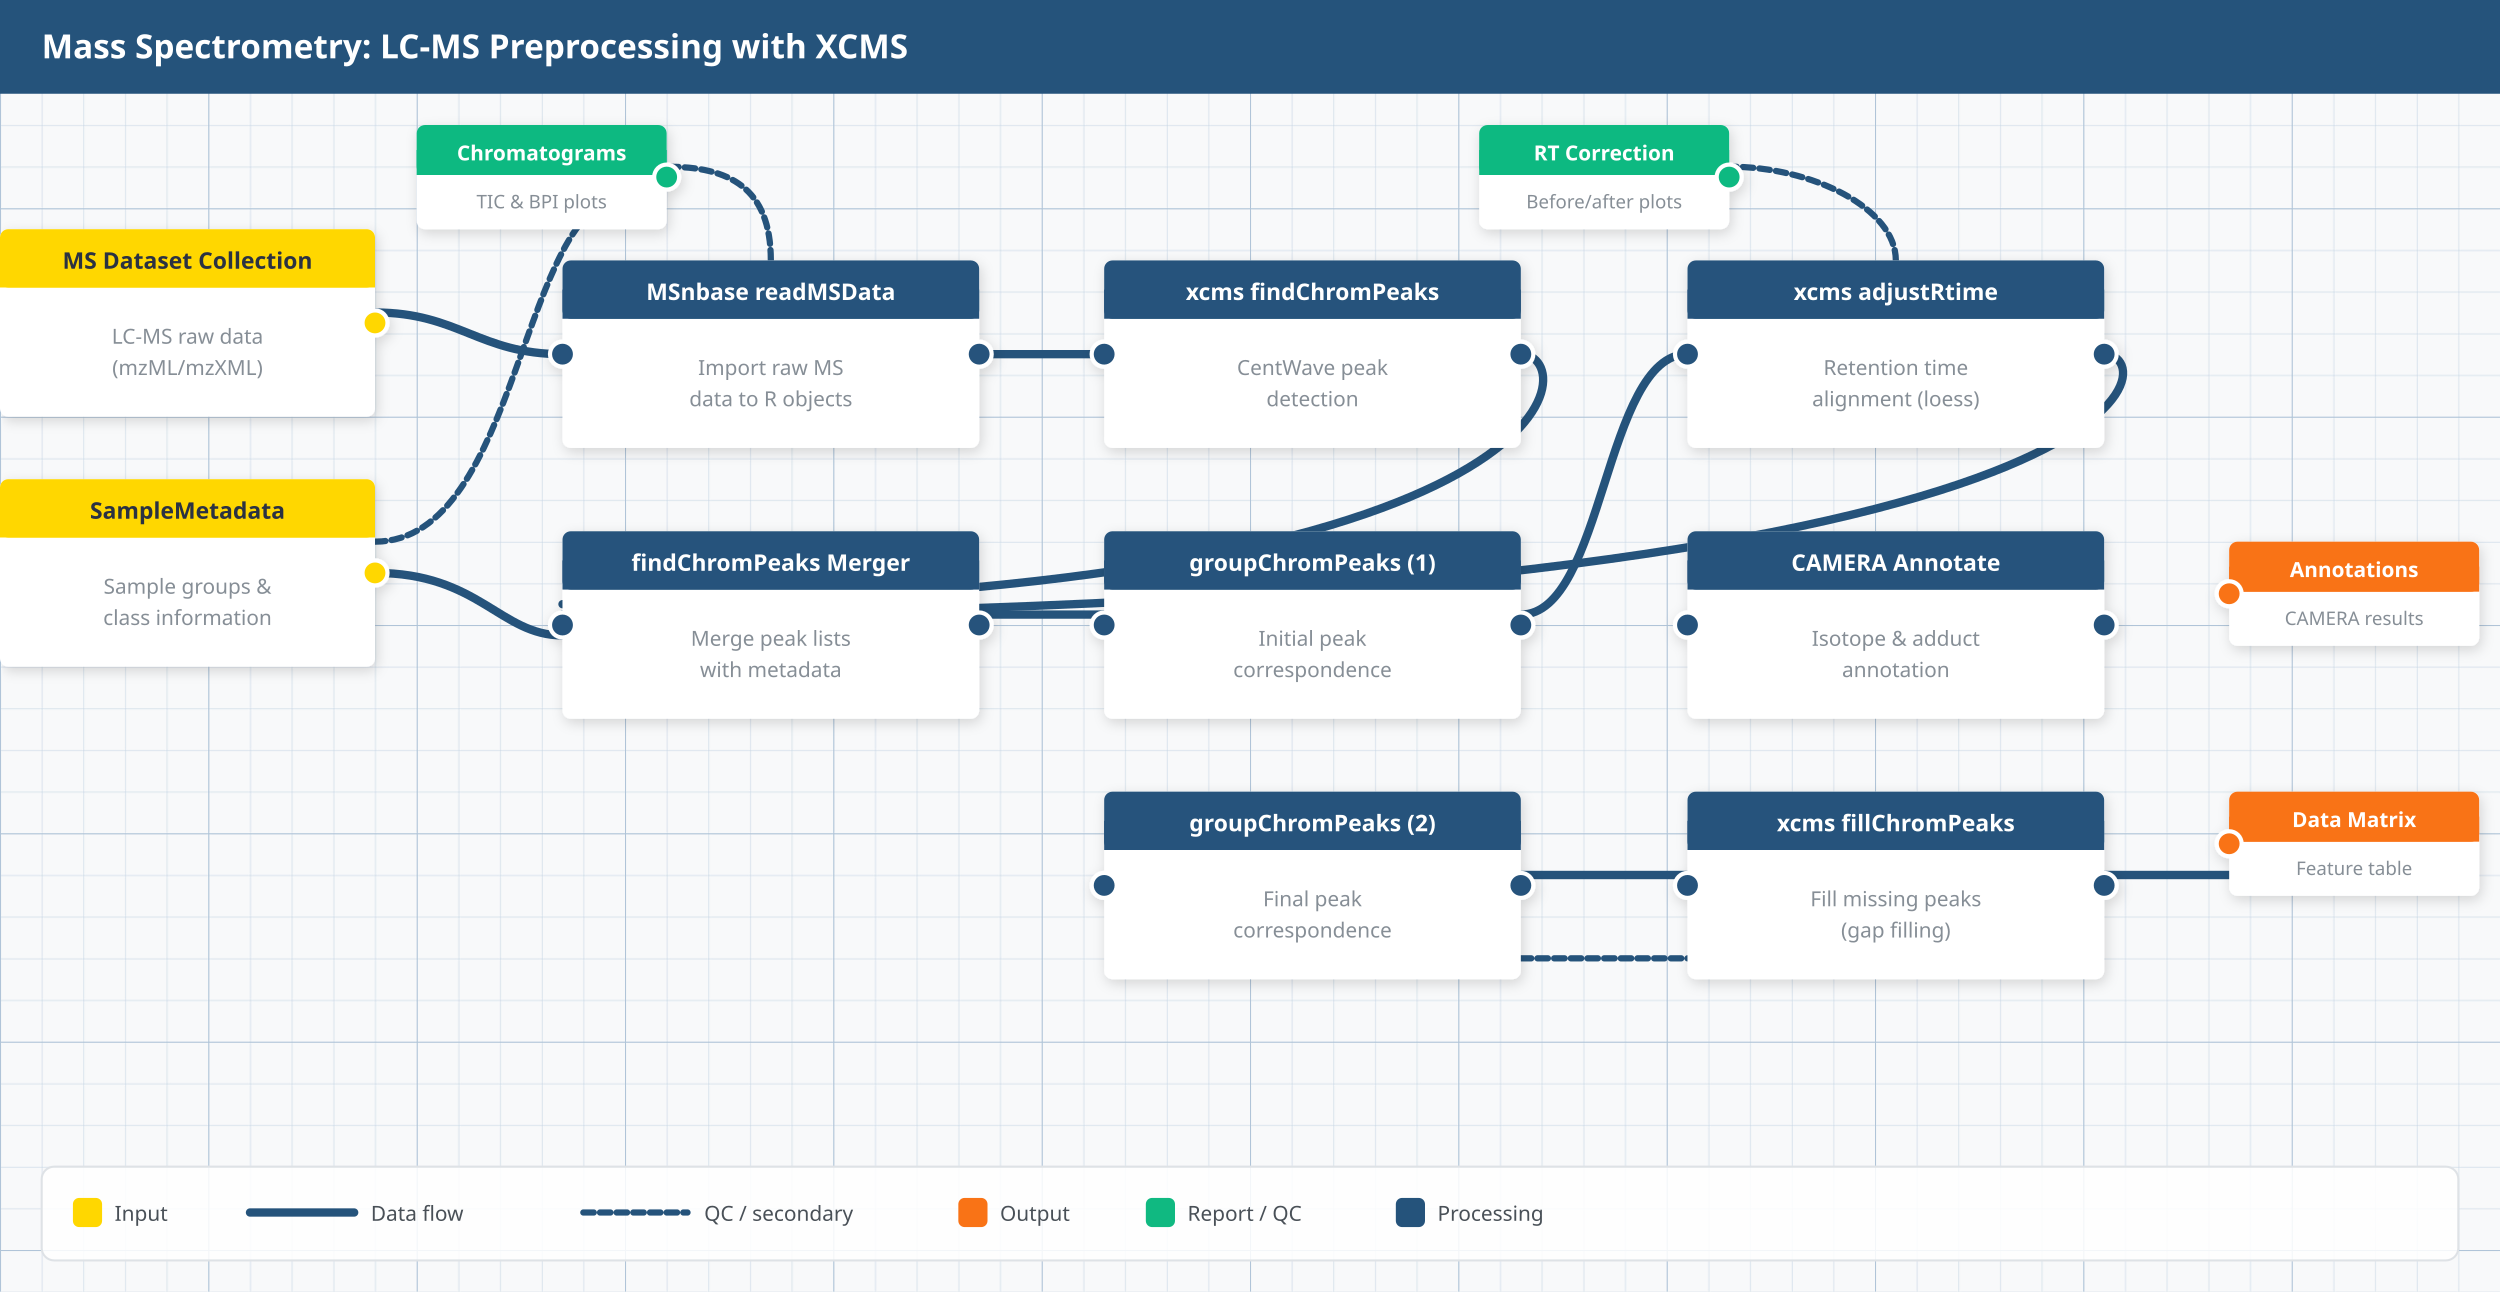
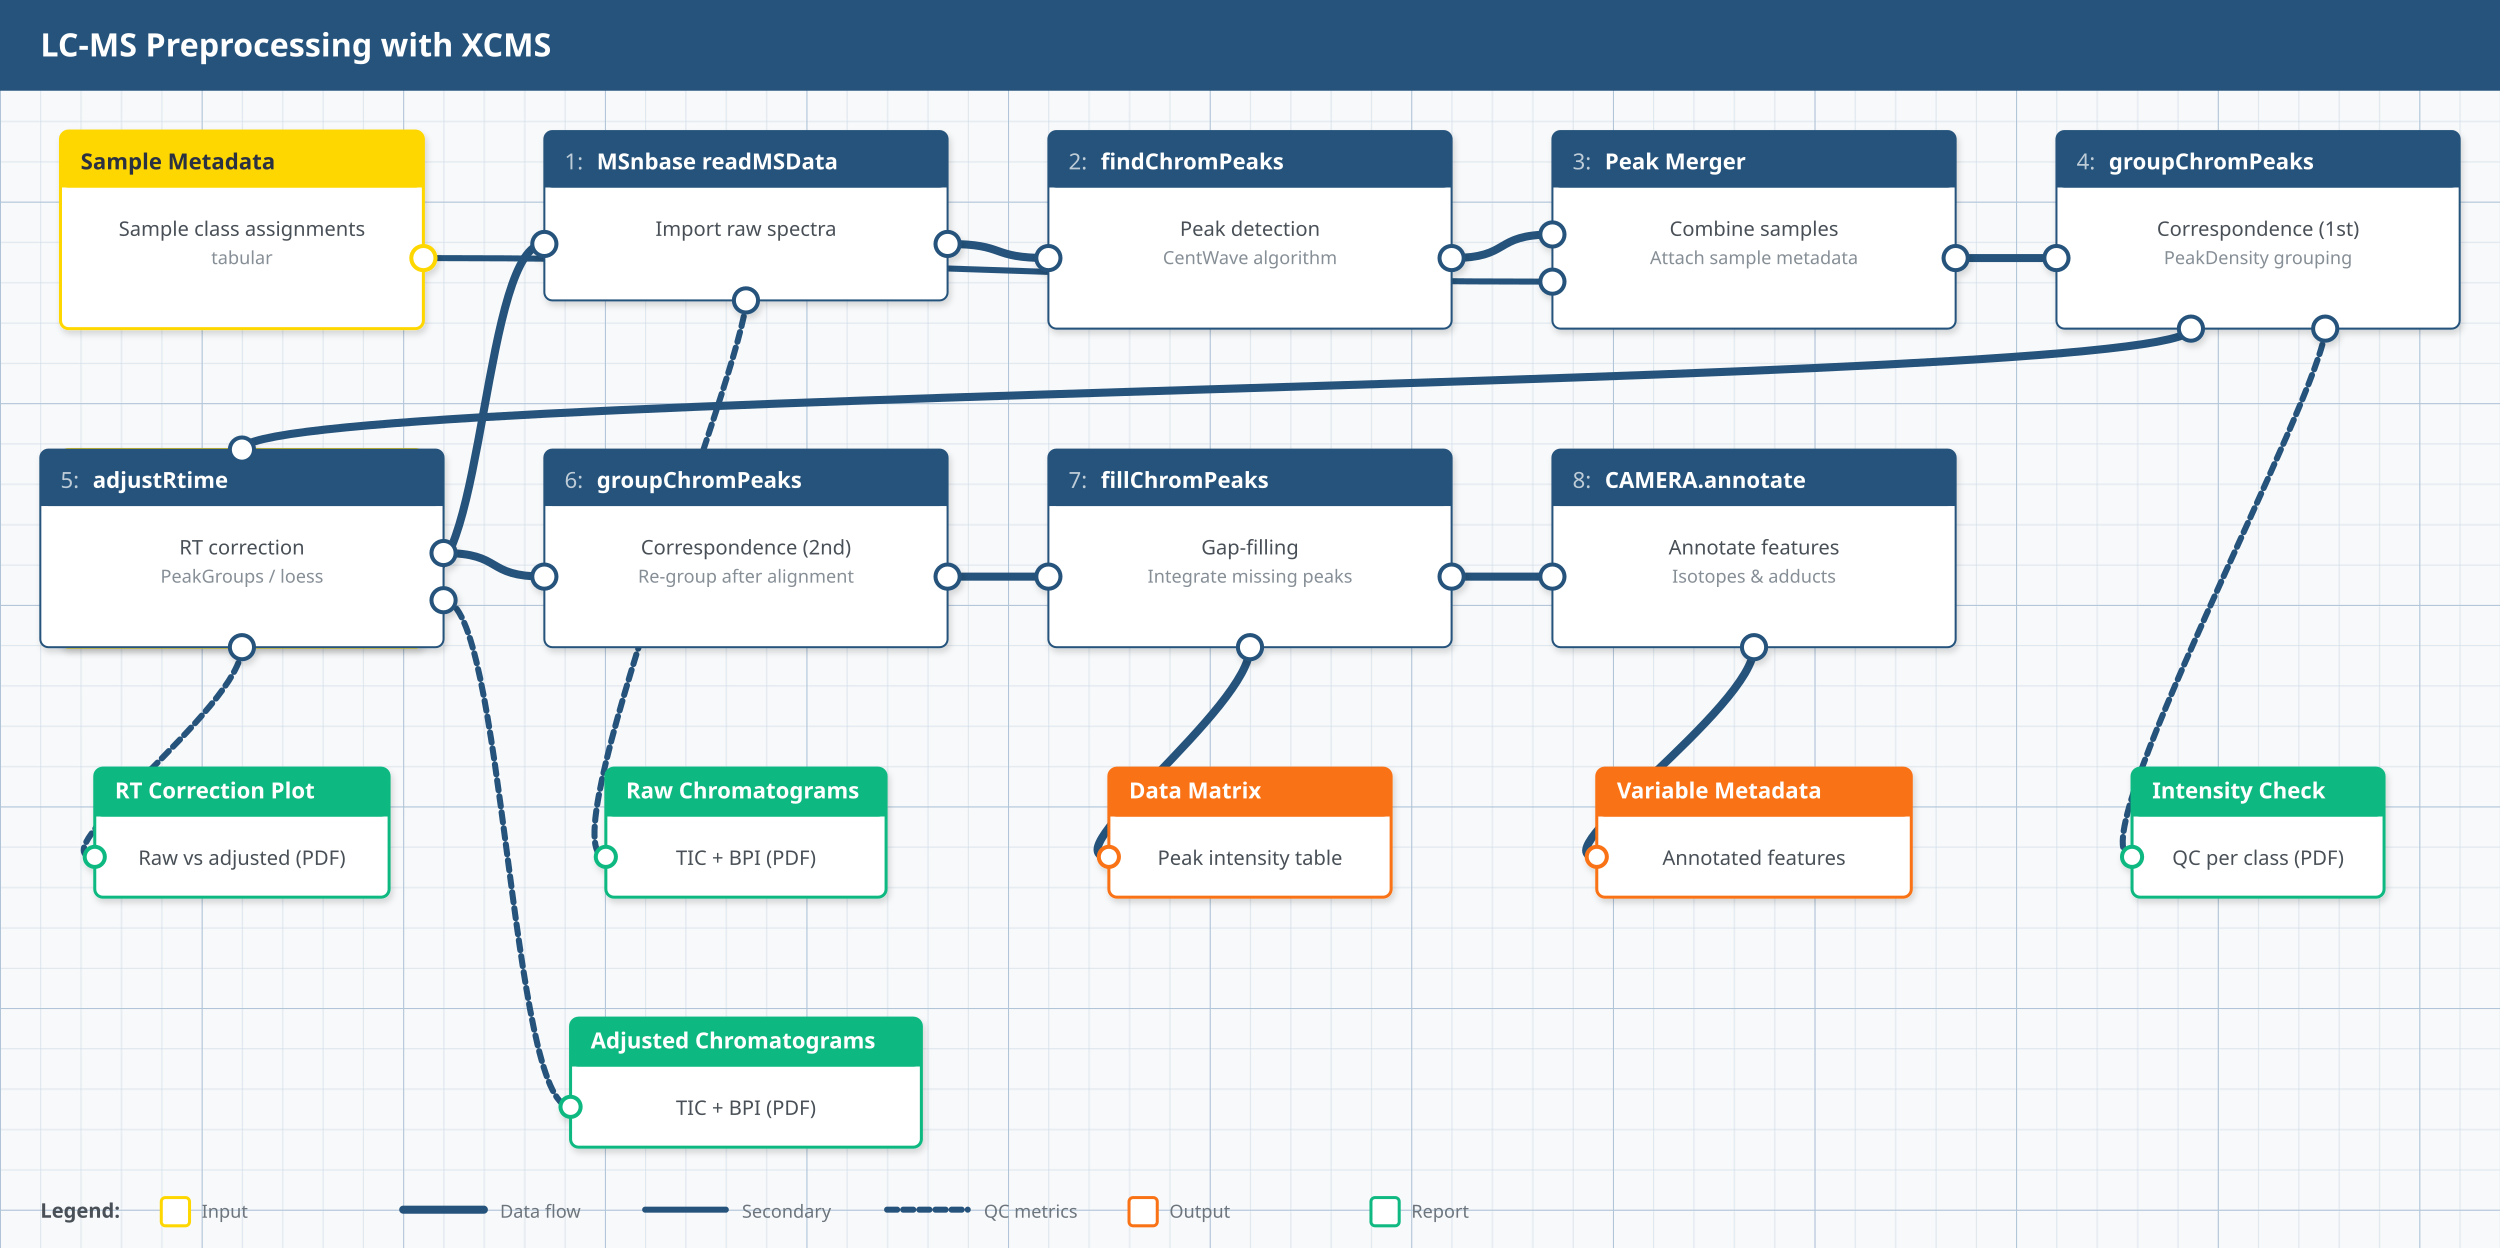
- <svg xmlns="http://www.w3.org/2000/svg" viewBox="0 0 1200 620" role="img" aria-label="LC-MS preprocessing with XCMS workflow diagram">
+ <svg xmlns="http://www.w3.org/2000/svg" viewBox="0 0 1240 619" aria-label="LC-MS Preprocessing with XCMS" role="img">
  <defs>
-     <pattern id="grid" width="20" height="20" patternUnits="userSpaceOnUse">
+     <pattern id="wd-grid" width="20" height="20" patternUnits="userSpaceOnUse">
      <path d="M 20 0 L 0 0 0 20" fill="none" stroke="#c5d5e4" stroke-width="0.5" />
    </pattern>
-     <pattern id="grid-major" width="100" height="100" patternUnits="userSpaceOnUse">
-       <rect width="100" height="100" fill="url(#grid)" />
+     <pattern id="wd-grid-major" width="100" height="100" patternUnits="userSpaceOnUse">
+       <rect width="100" height="100" fill="url(#wd-grid)" />
      <path d="M 100 0 L 0 0 0 100" fill="none" stroke="#b0c4d8" stroke-width="1" />
    </pattern>
-     <style>
-       .connection { stroke: #25537b; stroke-width: 4; fill: none; stroke-linecap: round; }
-       .connection-qc { stroke: #25537b; stroke-width: 3; fill: none; stroke-linecap: round; stroke-dasharray: 5 3; }
-       .connection-secondary { stroke: #25537b; stroke-width: 3; fill: none; stroke-linecap: round; }
-       .node-card { filter: drop-shadow(1px 2px 3px rgba(0,0,0,0.15)); }
-     </style>
+     <filter id="wd-shadow" x="-5%" y="-5%" width="115%" height="115%">
+       <feDropShadow dx="1" dy="2" stdDeviation="1.5" flood-opacity="0.15" />
+     </filter>
  </defs>
-   <rect width="1200" height="620" fill="#f8f9fa" />
-   <rect width="1200" height="620" fill="url(#grid-major)" />
-   <rect x="0" y="0" width="1200" height="45" fill="#25537b" />
-   <text x="20" y="28" font-family="system-ui, sans-serif" font-size="16" font-weight="600" fill="white">Mass Spectrometry: LC-MS Preprocessing with XCMS</text>
-   <path class="connection" d="M 180 150 C 220 150, 230 170, 270 170" />
-   <path class="connection" d="M 470 170 C 500 170, 500 170, 530 170" />
-   <path class="connection-qc" d="M 370 125 C 370 90, 350 80, 320 80" />
-   <path class="connection-qc" d="M 180 260 C 250 260, 250 95, 300 95" />
-   <path class="connection" d="M 730 170 C 760 170, 760 290, 270 290" />
-   <path class="connection" d="M 180 275 C 230 275, 240 305, 270 305" />
-   <path class="connection" d="M 470 295 C 500 295, 500 295, 530 295" />
-   <path class="connection" d="M 730 295 C 770 295, 770 170, 810 170" />
-   <path class="connection" d="M 1010 170 C 1040 170, 1040 295, 270 295" />
-   <path class="connection" d="M 730 420 C 770 420, 770 420, 810 420" />
-   <path class="connection" d="M 1010 420 C 1040 420, 1040 420, 1070 420" />
-   <path class="connection-qc" d="M 910 125 C 910 100, 870 80, 830 80" />
-   <path class="connection-qc" d="M 730 460 C 770 460, 770 460, 810 460" />
-   <g class="node-card" transform="translate(0, 110)">
-     <rect width="180" height="90" rx="4" fill="white" />
-     <rect width="180" height="28" rx="4" fill="#ffd700" />
-     <rect x="0" y="14" width="180" height="14" fill="#ffd700" />
-     <text x="90" y="19" font-family="system-ui, sans-serif" font-size="11" font-weight="600" fill="#2C3143" text-anchor="middle">MS Dataset Collection</text>
-     <text x="90" y="55" font-family="system-ui, sans-serif" font-size="10" fill="#868e96" text-anchor="middle">LC-MS raw data</text>
-     <text x="90" y="70" font-family="system-ui, sans-serif" font-size="10" fill="#868e96" text-anchor="middle">(mzML/mzXML)</text>
-     <circle cx="180" cy="45" r="6" fill="#ffd700" stroke="white" stroke-width="2" />
-   </g>
-   <g class="node-card" transform="translate(0, 230)">
-     <rect width="180" height="90" rx="4" fill="white" />
-     <rect width="180" height="28" rx="4" fill="#ffd700" />
-     <rect x="0" y="14" width="180" height="14" fill="#ffd700" />
-     <text x="90" y="19" font-family="system-ui, sans-serif" font-size="11" font-weight="600" fill="#2C3143" text-anchor="middle">SampleMetadata</text>
-     <text x="90" y="55" font-family="system-ui, sans-serif" font-size="10" fill="#868e96" text-anchor="middle">Sample groups &amp;</text>
-     <text x="90" y="70" font-family="system-ui, sans-serif" font-size="10" fill="#868e96" text-anchor="middle">class information</text>
-     <circle cx="180" cy="45" r="6" fill="#ffd700" stroke="white" stroke-width="2" />
-   </g>
-   <g class="node-card" transform="translate(270, 125)">
-     <rect width="200" height="90" rx="4" fill="white" />
-     <rect width="200" height="28" rx="4" fill="#25537b" />
-     <rect x="0" y="14" width="200" height="14" fill="#25537b" />
-     <text x="100" y="19" font-family="system-ui, sans-serif" font-size="11" font-weight="600" fill="white" text-anchor="middle">MSnbase readMSData</text>
-     <text x="100" y="55" font-family="system-ui, sans-serif" font-size="10" fill="#868e96" text-anchor="middle">Import raw MS</text>
-     <text x="100" y="70" font-family="system-ui, sans-serif" font-size="10" fill="#868e96" text-anchor="middle">data to R objects</text>
-     <circle cx="0" cy="45" r="6" fill="#25537b" stroke="white" stroke-width="2" />
-     <circle cx="200" cy="45" r="6" fill="#25537b" stroke="white" stroke-width="2" />
-   </g>
-   <g class="node-card" transform="translate(530, 125)">
-     <rect width="200" height="90" rx="4" fill="white" />
-     <rect width="200" height="28" rx="4" fill="#25537b" />
-     <rect x="0" y="14" width="200" height="14" fill="#25537b" />
-     <text x="100" y="19" font-family="system-ui, sans-serif" font-size="11" font-weight="600" fill="white" text-anchor="middle">xcms findChromPeaks</text>
-     <text x="100" y="55" font-family="system-ui, sans-serif" font-size="10" fill="#868e96" text-anchor="middle">CentWave peak</text>
-     <text x="100" y="70" font-family="system-ui, sans-serif" font-size="10" fill="#868e96" text-anchor="middle">detection</text>
-     <circle cx="0" cy="45" r="6" fill="#25537b" stroke="white" stroke-width="2" />
-     <circle cx="200" cy="45" r="6" fill="#25537b" stroke="white" stroke-width="2" />
-   </g>
-   <g class="node-card" transform="translate(270, 255)">
-     <rect width="200" height="90" rx="4" fill="white" />
-     <rect width="200" height="28" rx="4" fill="#25537b" />
-     <rect x="0" y="14" width="200" height="14" fill="#25537b" />
-     <text x="100" y="19" font-family="system-ui, sans-serif" font-size="11" font-weight="600" fill="white" text-anchor="middle">findChromPeaks Merger</text>
-     <text x="100" y="55" font-family="system-ui, sans-serif" font-size="10" fill="#868e96" text-anchor="middle">Merge peak lists</text>
-     <text x="100" y="70" font-family="system-ui, sans-serif" font-size="10" fill="#868e96" text-anchor="middle">with metadata</text>
-     <circle cx="0" cy="45" r="6" fill="#25537b" stroke="white" stroke-width="2" />
-     <circle cx="200" cy="45" r="6" fill="#25537b" stroke="white" stroke-width="2" />
-   </g>
-   <g class="node-card" transform="translate(530, 255)">
-     <rect width="200" height="90" rx="4" fill="white" />
-     <rect width="200" height="28" rx="4" fill="#25537b" />
-     <rect x="0" y="14" width="200" height="14" fill="#25537b" />
-     <text x="100" y="19" font-family="system-ui, sans-serif" font-size="11" font-weight="600" fill="white" text-anchor="middle">groupChromPeaks (1)</text>
-     <text x="100" y="55" font-family="system-ui, sans-serif" font-size="10" fill="#868e96" text-anchor="middle">Initial peak</text>
-     <text x="100" y="70" font-family="system-ui, sans-serif" font-size="10" fill="#868e96" text-anchor="middle">correspondence</text>
-     <circle cx="0" cy="45" r="6" fill="#25537b" stroke="white" stroke-width="2" />
-     <circle cx="200" cy="45" r="6" fill="#25537b" stroke="white" stroke-width="2" />
-   </g>
-   <g class="node-card" transform="translate(810, 125)">
-     <rect width="200" height="90" rx="4" fill="white" />
-     <rect width="200" height="28" rx="4" fill="#25537b" />
-     <rect x="0" y="14" width="200" height="14" fill="#25537b" />
-     <text x="100" y="19" font-family="system-ui, sans-serif" font-size="11" font-weight="600" fill="white" text-anchor="middle">xcms adjustRtime</text>
-     <text x="100" y="55" font-family="system-ui, sans-serif" font-size="10" fill="#868e96" text-anchor="middle">Retention time</text>
-     <text x="100" y="70" font-family="system-ui, sans-serif" font-size="10" fill="#868e96" text-anchor="middle">alignment (loess)</text>
-     <circle cx="0" cy="45" r="6" fill="#25537b" stroke="white" stroke-width="2" />
-     <circle cx="200" cy="45" r="6" fill="#25537b" stroke="white" stroke-width="2" />
-   </g>
-   <g class="node-card" transform="translate(530, 380)">
-     <rect width="200" height="90" rx="4" fill="white" />
-     <rect width="200" height="28" rx="4" fill="#25537b" />
-     <rect x="0" y="14" width="200" height="14" fill="#25537b" />
-     <text x="100" y="19" font-family="system-ui, sans-serif" font-size="11" font-weight="600" fill="white" text-anchor="middle">groupChromPeaks (2)</text>
-     <text x="100" y="55" font-family="system-ui, sans-serif" font-size="10" fill="#868e96" text-anchor="middle">Final peak</text>
-     <text x="100" y="70" font-family="system-ui, sans-serif" font-size="10" fill="#868e96" text-anchor="middle">correspondence</text>
-     <circle cx="0" cy="45" r="6" fill="#25537b" stroke="white" stroke-width="2" />
-     <circle cx="200" cy="45" r="6" fill="#25537b" stroke="white" stroke-width="2" />
-   </g>
-   <g class="node-card" transform="translate(810, 380)">
-     <rect width="200" height="90" rx="4" fill="white" />
-     <rect width="200" height="28" rx="4" fill="#25537b" />
-     <rect x="0" y="14" width="200" height="14" fill="#25537b" />
-     <text x="100" y="19" font-family="system-ui, sans-serif" font-size="11" font-weight="600" fill="white" text-anchor="middle">xcms fillChromPeaks</text>
-     <text x="100" y="55" font-family="system-ui, sans-serif" font-size="10" fill="#868e96" text-anchor="middle">Fill missing peaks</text>
-     <text x="100" y="70" font-family="system-ui, sans-serif" font-size="10" fill="#868e96" text-anchor="middle">(gap filling)</text>
-     <circle cx="0" cy="45" r="6" fill="#25537b" stroke="white" stroke-width="2" />
-     <circle cx="200" cy="45" r="6" fill="#25537b" stroke="white" stroke-width="2" />
-   </g>
-   <g class="node-card" transform="translate(810, 255)">
-     <rect width="200" height="90" rx="4" fill="white" />
-     <rect width="200" height="28" rx="4" fill="#25537b" />
-     <rect x="0" y="14" width="200" height="14" fill="#25537b" />
-     <text x="100" y="19" font-family="system-ui, sans-serif" font-size="11" font-weight="600" fill="white" text-anchor="middle">CAMERA Annotate</text>
-     <text x="100" y="55" font-family="system-ui, sans-serif" font-size="10" fill="#868e96" text-anchor="middle">Isotope &amp; adduct</text>
-     <text x="100" y="70" font-family="system-ui, sans-serif" font-size="10" fill="#868e96" text-anchor="middle">annotation</text>
-     <circle cx="0" cy="45" r="6" fill="#25537b" stroke="white" stroke-width="2" />
-     <circle cx="200" cy="45" r="6" fill="#25537b" stroke="white" stroke-width="2" />
-   </g>
-   <g class="node-card" transform="translate(200, 60)">
-     <rect width="120" height="50" rx="4" fill="white" />
-     <rect width="120" height="24" rx="4" fill="#10b981" />
-     <rect x="0" y="12" width="120" height="12" fill="#10b981" />
-     <text x="60" y="17" font-family="system-ui, sans-serif" font-size="10" font-weight="600" fill="white" text-anchor="middle">Chromatograms</text>
-     <text x="60" y="40" font-family="system-ui, sans-serif" font-size="9" fill="#868e96" text-anchor="middle">TIC &amp; BPI plots</text>
-     <circle cx="120" cy="25" r="6" fill="#10b981" stroke="white" stroke-width="2" />
-   </g>
-   <g class="node-card" transform="translate(710, 60)">
-     <rect width="120" height="50" rx="4" fill="white" />
-     <rect width="120" height="24" rx="4" fill="#10b981" />
-     <rect x="0" y="12" width="120" height="12" fill="#10b981" />
-     <text x="60" y="17" font-family="system-ui, sans-serif" font-size="10" font-weight="600" fill="white" text-anchor="middle">RT Correction</text>
-     <text x="60" y="40" font-family="system-ui, sans-serif" font-size="9" fill="#868e96" text-anchor="middle">Before/after plots</text>
-     <circle cx="120" cy="25" r="6" fill="#10b981" stroke="white" stroke-width="2" />
-   </g>
-   <g class="node-card" transform="translate(1070, 380)">
-     <rect width="120" height="50" rx="4" fill="white" />
-     <rect width="120" height="24" rx="4" fill="#f97316" />
-     <rect x="0" y="12" width="120" height="12" fill="#f97316" />
-     <text x="60" y="17" font-family="system-ui, sans-serif" font-size="10" font-weight="600" fill="white" text-anchor="middle">Data Matrix</text>
-     <text x="60" y="40" font-family="system-ui, sans-serif" font-size="9" fill="#868e96" text-anchor="middle">Feature table</text>
-     <circle cx="0" cy="25" r="6" fill="#f97316" stroke="white" stroke-width="2" />
-   </g>
-   <g class="node-card" transform="translate(1070, 260)">
-     <rect width="120" height="50" rx="4" fill="white" />
-     <rect width="120" height="24" rx="4" fill="#f97316" />
-     <rect x="0" y="12" width="120" height="12" fill="#f97316" />
-     <text x="60" y="17" font-family="system-ui, sans-serif" font-size="10" font-weight="600" fill="white" text-anchor="middle">Annotations</text>
-     <text x="60" y="40" font-family="system-ui, sans-serif" font-size="9" fill="#868e96" text-anchor="middle">CAMERA results</text>
-     <circle cx="0" cy="25" r="6" fill="#f97316" stroke="white" stroke-width="2" />
-   </g>
-   <g transform="translate(20, 560)">
-     <rect width="1160" height="45" rx="6" fill="white" fill-opacity="0.85" stroke="#dee2e6" />
-     <rect x="15" y="15" width="14" height="14" rx="3" fill="#ffd700" />
-     <text x="35" y="26" font-family="system-ui, sans-serif" font-size="10" fill="#495057">Input</text>
-     <line x1="100" y1="22" x2="150" y2="22" stroke="#25537b" stroke-width="4" stroke-linecap="round" />
-     <text x="158" y="26" font-family="system-ui, sans-serif" font-size="10" fill="#495057">Data flow</text>
-     <line x1="260" y1="22" x2="310" y2="22" stroke="#25537b" stroke-width="3" stroke-linecap="round" stroke-dasharray="5 3" />
-     <text x="318" y="26" font-family="system-ui, sans-serif" font-size="10" fill="#495057">QC / secondary</text>
-     <rect x="440" y="15" width="14" height="14" rx="3" fill="#f97316" />
-     <text x="460" y="26" font-family="system-ui, sans-serif" font-size="10" fill="#495057">Output</text>
-     <rect x="530" y="15" width="14" height="14" rx="3" fill="#10b981" />
-     <text x="550" y="26" font-family="system-ui, sans-serif" font-size="10" fill="#495057">Report / QC</text>
-     <rect x="650" y="15" width="14" height="14" rx="3" fill="#25537b" />
-     <text x="670" y="26" font-family="system-ui, sans-serif" font-size="10" fill="#495057">Processing</text>
+   <rect width="1240" height="619" fill="#f8f9fa" />
+   <rect width="1240" height="619" fill="url(#wd-grid-major)" />
+   <rect x="0" y="0" width="1240" height="45" fill="#25537b" />
+   <text x="20" y="28" font-family="system-ui, sans-serif" font-size="16" font-weight="600" fill="white">LC-MS Preprocessing with XCMS</text>
+   <path d="M 210.0 286.0 C 240.0 286.0, 240.0 121.0, 270.0 121.0" stroke="#25537b" fill="none" stroke-linecap="round" stroke-width="4" />
+   <path d="M 470.0 121.0 C 500.0 121.0, 490.0 128.0, 520.0 128.0" stroke="#25537b" fill="none" stroke-linecap="round" stroke-width="4" />
+   <path d="M 720.0 128.0 C 750.0 128.0, 740.0 116.3, 770.0 116.3" stroke="#25537b" fill="none" stroke-linecap="round" stroke-width="4" />
+   <path d="M 210.0 128.0 C 434.0 128.0, 546.0 139.7, 770.0 139.7" stroke="#25537b" fill="none" stroke-linecap="round" stroke-width="3" />
+   <path d="M 970.0 128.0 C 1000.0 128.0, 990.0 128.0, 1020.0 128.0" stroke="#25537b" fill="none" stroke-linecap="round" stroke-width="4" />
+   <path d="M 1086.7 163.0 C 1086.7 193.0, 120.0 193.0, 120.0 223.0" stroke="#25537b" fill="none" stroke-linecap="round" stroke-width="4" />
+   <path d="M 220.0 274.3 C 250.0 274.3, 240.0 286.0, 270.0 286.0" stroke="#25537b" fill="none" stroke-linecap="round" stroke-width="4" />
+   <path d="M 470.0 286.0 C 500.0 286.0, 490.0 286.0, 520.0 286.0" stroke="#25537b" fill="none" stroke-linecap="round" stroke-width="4" />
+   <path d="M 720.0 286.0 C 750.0 286.0, 740.0 286.0, 770.0 286.0" stroke="#25537b" fill="none" stroke-linecap="round" stroke-width="4" />
+   <path d="M 370.0 149.0 C 370.0 179.0, 270.5 425.0, 300.5 425.0" stroke="#25537b" fill="none" stroke-linecap="round" stroke-width="3" stroke-dasharray="5 3" />
+   <path d="M 120.0 321.0 C 120.0 351.0, 17.0 425.0, 47.0 425.0" stroke="#25537b" fill="none" stroke-linecap="round" stroke-width="3" stroke-dasharray="5 3" />
+   <path d="M 220.0 297.7 C 250.0 297.7, 253.0 549.0, 283.0 549.0" stroke="#25537b" fill="none" stroke-linecap="round" stroke-width="3" stroke-dasharray="5 3" />
+   <path d="M 1153.3 163.0 C 1153.3 193.0, 1027.5 425.0, 1057.5 425.0" stroke="#25537b" fill="none" stroke-linecap="round" stroke-width="3" stroke-dasharray="5 3" />
+   <path d="M 620.0 321.0 C 620.0 351.0, 520.0 425.0, 550.0 425.0" stroke="#25537b" fill="none" stroke-linecap="round" stroke-width="4" />
+   <path d="M 870.0 321.0 C 870.0 351.0, 762.0 425.0, 792.0 425.0" stroke="#25537b" fill="none" stroke-linecap="round" stroke-width="4" />
+   <g filter="url(#wd-shadow)" transform="translate(30.0, 65.0)">
+     <rect width="180.0" height="98.0" rx="4" fill="white" stroke="#ffd700" stroke-width="1.5" />
+     <rect width="180.0" height="28" rx="4" fill="#ffd700" />
+     <rect x="0" y="24" width="180.0" height="4" fill="#ffd700" />
+     <text x="10" y="19" font-family="system-ui, sans-serif" font-size="11" font-weight="600" fill="#2C3143">Sample Metadata</text>
+     <text x="90.0" y="52" text-anchor="middle" font-family="system-ui, sans-serif" font-size="10" fill="#495057">Sample class assignments</text>
+     <text x="90.0" y="66" text-anchor="middle" font-family="system-ui, sans-serif" font-size="9" fill="#868e96">tabular</text>
+     <circle cx="180.0" cy="63.0" r="6" fill="white" stroke="#ffd700" stroke-width="2" />
+   </g>
+   <g filter="url(#wd-shadow)" transform="translate(30.0, 223.0)">
+     <rect width="180.0" height="98.0" rx="4" fill="white" stroke="#ffd700" stroke-width="1.5" />
+     <rect width="180.0" height="28" rx="4" fill="#ffd700" />
+     <rect x="0" y="24" width="180.0" height="4" fill="#ffd700" />
+     <text x="10" y="19" font-family="system-ui, sans-serif" font-size="11" font-weight="600" fill="#2C3143">MS Dataset Collection</text>
+     <text x="90.0" y="52" text-anchor="middle" font-family="system-ui, sans-serif" font-size="10" fill="#495057">Raw mass-spec files</text>
+     <text x="90.0" y="66" text-anchor="middle" font-family="system-ui, sans-serif" font-size="9" fill="#868e96">mzML / mzXML / netCDF</text>
+     <circle cx="180.0" cy="63.0" r="6" fill="white" stroke="#ffd700" stroke-width="2" />
+   </g>
+   <g filter="url(#wd-shadow)" transform="translate(270.0, 65.0)">
+     <rect width="200.0" height="84.0" rx="4" fill="white" stroke="#25537b" stroke-width="1" />
+     <rect width="200.0" height="28" rx="4" fill="#25537b" />
+     <rect x="0" y="24" width="200.0" height="4" fill="#25537b" />
+     <text x="10" y="19" font-family="system-ui, sans-serif" font-size="11" fill="rgba(255,255,255,0.7)">1:</text>
+     <text x="26" y="19" font-family="system-ui, sans-serif" font-size="11" font-weight="600" fill="white">MSnbase readMSData</text>
+     <text x="100.0" y="52" text-anchor="middle" font-family="system-ui, sans-serif" font-size="10" fill="#495057">Import raw spectra</text>
+     <circle cx="0.0" cy="56.0" r="6" fill="white" stroke="#25537b" stroke-width="2" />
+     <circle cx="200.0" cy="56.0" r="6" fill="white" stroke="#25537b" stroke-width="2" />
+     <circle cx="100.0" cy="84.0" r="6" fill="white" stroke="#25537b" stroke-width="2" />
+   </g>
+   <g filter="url(#wd-shadow)" transform="translate(520.0, 65.0)">
+     <rect width="200.0" height="98.0" rx="4" fill="white" stroke="#25537b" stroke-width="1" />
+     <rect width="200.0" height="28" rx="4" fill="#25537b" />
+     <rect x="0" y="24" width="200.0" height="4" fill="#25537b" />
+     <text x="10" y="19" font-family="system-ui, sans-serif" font-size="11" fill="rgba(255,255,255,0.7)">2:</text>
+     <text x="26" y="19" font-family="system-ui, sans-serif" font-size="11" font-weight="600" fill="white">findChromPeaks</text>
+     <text x="100.0" y="52" text-anchor="middle" font-family="system-ui, sans-serif" font-size="10" fill="#495057">Peak detection</text>
+     <text x="100.0" y="66" text-anchor="middle" font-family="system-ui, sans-serif" font-size="9" fill="#868e96">CentWave algorithm</text>
+     <circle cx="0.0" cy="63.0" r="6" fill="white" stroke="#25537b" stroke-width="2" />
+     <circle cx="200.0" cy="63.0" r="6" fill="white" stroke="#25537b" stroke-width="2" />
+   </g>
+   <g filter="url(#wd-shadow)" transform="translate(770.0, 65.0)">
+     <rect width="200.0" height="98.0" rx="4" fill="white" stroke="#25537b" stroke-width="1" />
+     <rect width="200.0" height="28" rx="4" fill="#25537b" />
+     <rect x="0" y="24" width="200.0" height="4" fill="#25537b" />
+     <text x="10" y="19" font-family="system-ui, sans-serif" font-size="11" fill="rgba(255,255,255,0.7)">3:</text>
+     <text x="26" y="19" font-family="system-ui, sans-serif" font-size="11" font-weight="600" fill="white">Peak Merger</text>
+     <text x="100.0" y="52" text-anchor="middle" font-family="system-ui, sans-serif" font-size="10" fill="#495057">Combine samples</text>
+     <text x="100.0" y="66" text-anchor="middle" font-family="system-ui, sans-serif" font-size="9" fill="#868e96">Attach sample metadata</text>
+     <circle cx="0.0" cy="51.3" r="6" fill="white" stroke="#25537b" stroke-width="2" />
+     <circle cx="0.0" cy="74.7" r="6" fill="white" stroke="#25537b" stroke-width="2" />
+     <circle cx="200.0" cy="63.0" r="6" fill="white" stroke="#25537b" stroke-width="2" />
+   </g>
+   <g filter="url(#wd-shadow)" transform="translate(1020.0, 65.0)">
+     <rect width="200.0" height="98.0" rx="4" fill="white" stroke="#25537b" stroke-width="1" />
+     <rect width="200.0" height="28" rx="4" fill="#25537b" />
+     <rect x="0" y="24" width="200.0" height="4" fill="#25537b" />
+     <text x="10" y="19" font-family="system-ui, sans-serif" font-size="11" fill="rgba(255,255,255,0.7)">4:</text>
+     <text x="26" y="19" font-family="system-ui, sans-serif" font-size="11" font-weight="600" fill="white">groupChromPeaks</text>
+     <text x="100.0" y="52" text-anchor="middle" font-family="system-ui, sans-serif" font-size="10" fill="#495057">Correspondence (1st)</text>
+     <text x="100.0" y="66" text-anchor="middle" font-family="system-ui, sans-serif" font-size="9" fill="#868e96">PeakDensity grouping</text>
+     <circle cx="0.0" cy="63.0" r="6" fill="white" stroke="#25537b" stroke-width="2" />
+     <circle cx="66.7" cy="98.0" r="6" fill="white" stroke="#25537b" stroke-width="2" />
+     <circle cx="133.3" cy="98.0" r="6" fill="white" stroke="#25537b" stroke-width="2" />
+   </g>
+   <g filter="url(#wd-shadow)" transform="translate(20.0, 223.0)">
+     <rect width="200.0" height="98.0" rx="4" fill="white" stroke="#25537b" stroke-width="1" />
+     <rect width="200.0" height="28" rx="4" fill="#25537b" />
+     <rect x="0" y="24" width="200.0" height="4" fill="#25537b" />
+     <text x="10" y="19" font-family="system-ui, sans-serif" font-size="11" fill="rgba(255,255,255,0.7)">5:</text>
+     <text x="26" y="19" font-family="system-ui, sans-serif" font-size="11" font-weight="600" fill="white">adjustRtime</text>
+     <text x="100.0" y="52" text-anchor="middle" font-family="system-ui, sans-serif" font-size="10" fill="#495057">RT correction</text>
+     <text x="100.0" y="66" text-anchor="middle" font-family="system-ui, sans-serif" font-size="9" fill="#868e96">PeakGroups / loess</text>
+     <circle cx="100.0" cy="0.0" r="6" fill="white" stroke="#25537b" stroke-width="2" />
+     <circle cx="200.0" cy="51.3" r="6" fill="white" stroke="#25537b" stroke-width="2" />
+     <circle cx="100.0" cy="98.0" r="6" fill="white" stroke="#25537b" stroke-width="2" />
+     <circle cx="200.0" cy="74.7" r="6" fill="white" stroke="#25537b" stroke-width="2" />
+   </g>
+   <g filter="url(#wd-shadow)" transform="translate(270.0, 223.0)">
+     <rect width="200.0" height="98.0" rx="4" fill="white" stroke="#25537b" stroke-width="1" />
+     <rect width="200.0" height="28" rx="4" fill="#25537b" />
+     <rect x="0" y="24" width="200.0" height="4" fill="#25537b" />
+     <text x="10" y="19" font-family="system-ui, sans-serif" font-size="11" fill="rgba(255,255,255,0.7)">6:</text>
+     <text x="26" y="19" font-family="system-ui, sans-serif" font-size="11" font-weight="600" fill="white">groupChromPeaks</text>
+     <text x="100.0" y="52" text-anchor="middle" font-family="system-ui, sans-serif" font-size="10" fill="#495057">Correspondence (2nd)</text>
+     <text x="100.0" y="66" text-anchor="middle" font-family="system-ui, sans-serif" font-size="9" fill="#868e96">Re-group after alignment</text>
+     <circle cx="0.0" cy="63.0" r="6" fill="white" stroke="#25537b" stroke-width="2" />
+     <circle cx="200.0" cy="63.0" r="6" fill="white" stroke="#25537b" stroke-width="2" />
+   </g>
+   <g filter="url(#wd-shadow)" transform="translate(520.0, 223.0)">
+     <rect width="200.0" height="98.0" rx="4" fill="white" stroke="#25537b" stroke-width="1" />
+     <rect width="200.0" height="28" rx="4" fill="#25537b" />
+     <rect x="0" y="24" width="200.0" height="4" fill="#25537b" />
+     <text x="10" y="19" font-family="system-ui, sans-serif" font-size="11" fill="rgba(255,255,255,0.7)">7:</text>
+     <text x="26" y="19" font-family="system-ui, sans-serif" font-size="11" font-weight="600" fill="white">fillChromPeaks</text>
+     <text x="100.0" y="52" text-anchor="middle" font-family="system-ui, sans-serif" font-size="10" fill="#495057">Gap-filling</text>
+     <text x="100.0" y="66" text-anchor="middle" font-family="system-ui, sans-serif" font-size="9" fill="#868e96">Integrate missing peaks</text>
+     <circle cx="0.0" cy="63.0" r="6" fill="white" stroke="#25537b" stroke-width="2" />
+     <circle cx="200.0" cy="63.0" r="6" fill="white" stroke="#25537b" stroke-width="2" />
+     <circle cx="100.0" cy="98.0" r="6" fill="white" stroke="#25537b" stroke-width="2" />
+   </g>
+   <g filter="url(#wd-shadow)" transform="translate(770.0, 223.0)">
+     <rect width="200.0" height="98.0" rx="4" fill="white" stroke="#25537b" stroke-width="1" />
+     <rect width="200.0" height="28" rx="4" fill="#25537b" />
+     <rect x="0" y="24" width="200.0" height="4" fill="#25537b" />
+     <text x="10" y="19" font-family="system-ui, sans-serif" font-size="11" fill="rgba(255,255,255,0.7)">8:</text>
+     <text x="26" y="19" font-family="system-ui, sans-serif" font-size="11" font-weight="600" fill="white">CAMERA.annotate</text>
+     <text x="100.0" y="52" text-anchor="middle" font-family="system-ui, sans-serif" font-size="10" fill="#495057">Annotate features</text>
+     <text x="100.0" y="66" text-anchor="middle" font-family="system-ui, sans-serif" font-size="9" fill="#868e96">Isotopes &amp; adducts</text>
+     <circle cx="0.0" cy="63.0" r="6" fill="white" stroke="#25537b" stroke-width="2" />
+     <circle cx="100.0" cy="98.0" r="6" fill="white" stroke="#25537b" stroke-width="2" />
+   </g>
+   <g filter="url(#wd-shadow)" transform="translate(300.5, 381.0)">
+     <rect width="139.0" height="64.0" rx="4" fill="white" stroke="#10b981" stroke-width="1.5" />
+     <rect width="139.0" height="24" rx="4" fill="#10b981" />
+     <rect x="0" y="20" width="139.0" height="4" fill="#10b981" />
+     <text x="10" y="15" font-family="system-ui, sans-serif" font-size="11" font-weight="600" fill="white">Raw Chromatograms</text>
+     <text x="69.5" y="48" text-anchor="middle" font-family="system-ui, sans-serif" font-size="10" fill="#495057">TIC + BPI (PDF)</text>
+     <circle cx="0.0" cy="44.0" r="5" fill="white" stroke="#10b981" stroke-width="2" />
+   </g>
+   <g filter="url(#wd-shadow)" transform="translate(47.0, 381.0)">
+     <rect width="146.0" height="64.0" rx="4" fill="white" stroke="#10b981" stroke-width="1.5" />
+     <rect width="146.0" height="24" rx="4" fill="#10b981" />
+     <rect x="0" y="20" width="146.0" height="4" fill="#10b981" />
+     <text x="10" y="15" font-family="system-ui, sans-serif" font-size="11" font-weight="600" fill="white">RT Correction Plot</text>
+     <text x="73.0" y="48" text-anchor="middle" font-family="system-ui, sans-serif" font-size="10" fill="#495057">Raw vs adjusted (PDF)</text>
+     <circle cx="0.0" cy="44.0" r="5" fill="white" stroke="#10b981" stroke-width="2" />
+   </g>
+   <g filter="url(#wd-shadow)" transform="translate(283.0, 505.0)">
+     <rect width="174.0" height="64.0" rx="4" fill="white" stroke="#10b981" stroke-width="1.5" />
+     <rect width="174.0" height="24" rx="4" fill="#10b981" />
+     <rect x="0" y="20" width="174.0" height="4" fill="#10b981" />
+     <text x="10" y="15" font-family="system-ui, sans-serif" font-size="11" font-weight="600" fill="white">Adjusted Chromatograms</text>
+     <text x="87.0" y="48" text-anchor="middle" font-family="system-ui, sans-serif" font-size="10" fill="#495057">TIC + BPI (PDF)</text>
+     <circle cx="0.0" cy="44.0" r="5" fill="white" stroke="#10b981" stroke-width="2" />
+   </g>
+   <g filter="url(#wd-shadow)" transform="translate(1057.5, 381.0)">
+     <rect width="125.0" height="64.0" rx="4" fill="white" stroke="#10b981" stroke-width="1.5" />
+     <rect width="125.0" height="24" rx="4" fill="#10b981" />
+     <rect x="0" y="20" width="125.0" height="4" fill="#10b981" />
+     <text x="10" y="15" font-family="system-ui, sans-serif" font-size="11" font-weight="600" fill="white">Intensity Check</text>
+     <text x="62.5" y="48" text-anchor="middle" font-family="system-ui, sans-serif" font-size="10" fill="#495057">QC per class (PDF)</text>
+     <circle cx="0.0" cy="44.0" r="5" fill="white" stroke="#10b981" stroke-width="2" />
+   </g>
+   <g filter="url(#wd-shadow)" transform="translate(550.0, 381.0)">
+     <rect width="140.0" height="64.0" rx="4" fill="white" stroke="#f97316" stroke-width="1.5" />
+     <rect width="140.0" height="24" rx="4" fill="#f97316" />
+     <rect x="0" y="20" width="140.0" height="4" fill="#f97316" />
+     <text x="10" y="15" font-family="system-ui, sans-serif" font-size="11" font-weight="600" fill="white">Data Matrix</text>
+     <text x="70.0" y="48" text-anchor="middle" font-family="system-ui, sans-serif" font-size="10" fill="#495057">Peak intensity table</text>
+     <circle cx="0.0" cy="44.0" r="5" fill="white" stroke="#f97316" stroke-width="2" />
+   </g>
+   <g filter="url(#wd-shadow)" transform="translate(792.0, 381.0)">
+     <rect width="156.0" height="64.0" rx="4" fill="white" stroke="#f97316" stroke-width="1.5" />
+     <rect width="156.0" height="24" rx="4" fill="#f97316" />
+     <rect x="0" y="20" width="156.0" height="4" fill="#f97316" />
+     <text x="10" y="15" font-family="system-ui, sans-serif" font-size="11" font-weight="600" fill="white">Variable Metadata</text>
+     <text x="78.0" y="48" text-anchor="middle" font-family="system-ui, sans-serif" font-size="10" fill="#495057">Annotated features</text>
+     <circle cx="0.0" cy="44.0" r="5" fill="white" stroke="#f97316" stroke-width="2" />
+   </g>
+   <g transform="translate(20, 604)">
+     <text x="0" y="0" font-family="system-ui, sans-serif" font-size="10" font-weight="600" fill="#495057">Legend:</text>
+     <rect x="60" y="-10" width="14" height="14" rx="2" fill="white" stroke="#ffd700" stroke-width="1.5" />
+     <text x="80" y="0" font-family="system-ui, sans-serif" font-size="9" fill="#6c757d">Input</text>
+     <line x1="180" y1="-4" x2="220" y2="-4" stroke="#25537b" stroke-width="4" stroke-linecap="round" />
+     <text x="228" y="0" font-family="system-ui, sans-serif" font-size="9" fill="#6c757d">Data flow</text>
+     <line x1="300" y1="-4" x2="340" y2="-4" stroke="#25537b" stroke-width="3" stroke-linecap="round" />
+     <text x="348" y="0" font-family="system-ui, sans-serif" font-size="9" fill="#6c757d">Secondary</text>
+     <line x1="420" y1="-4" x2="460" y2="-4" stroke="#25537b" stroke-width="3" stroke-linecap="round" stroke-dasharray="5 3" />
+     <text x="468" y="0" font-family="system-ui, sans-serif" font-size="9" fill="#6c757d">QC metrics</text>
+     <rect x="540" y="-10" width="14" height="14" rx="2" fill="white" stroke="#f97316" stroke-width="1.5" />
+     <text x="560" y="0" font-family="system-ui, sans-serif" font-size="9" fill="#6c757d">Output</text>
+     <rect x="660" y="-10" width="14" height="14" rx="2" fill="white" stroke="#10b981" stroke-width="1.5" />
+     <text x="680" y="0" font-family="system-ui, sans-serif" font-size="9" fill="#6c757d">Report</text>
  </g>
</svg>
